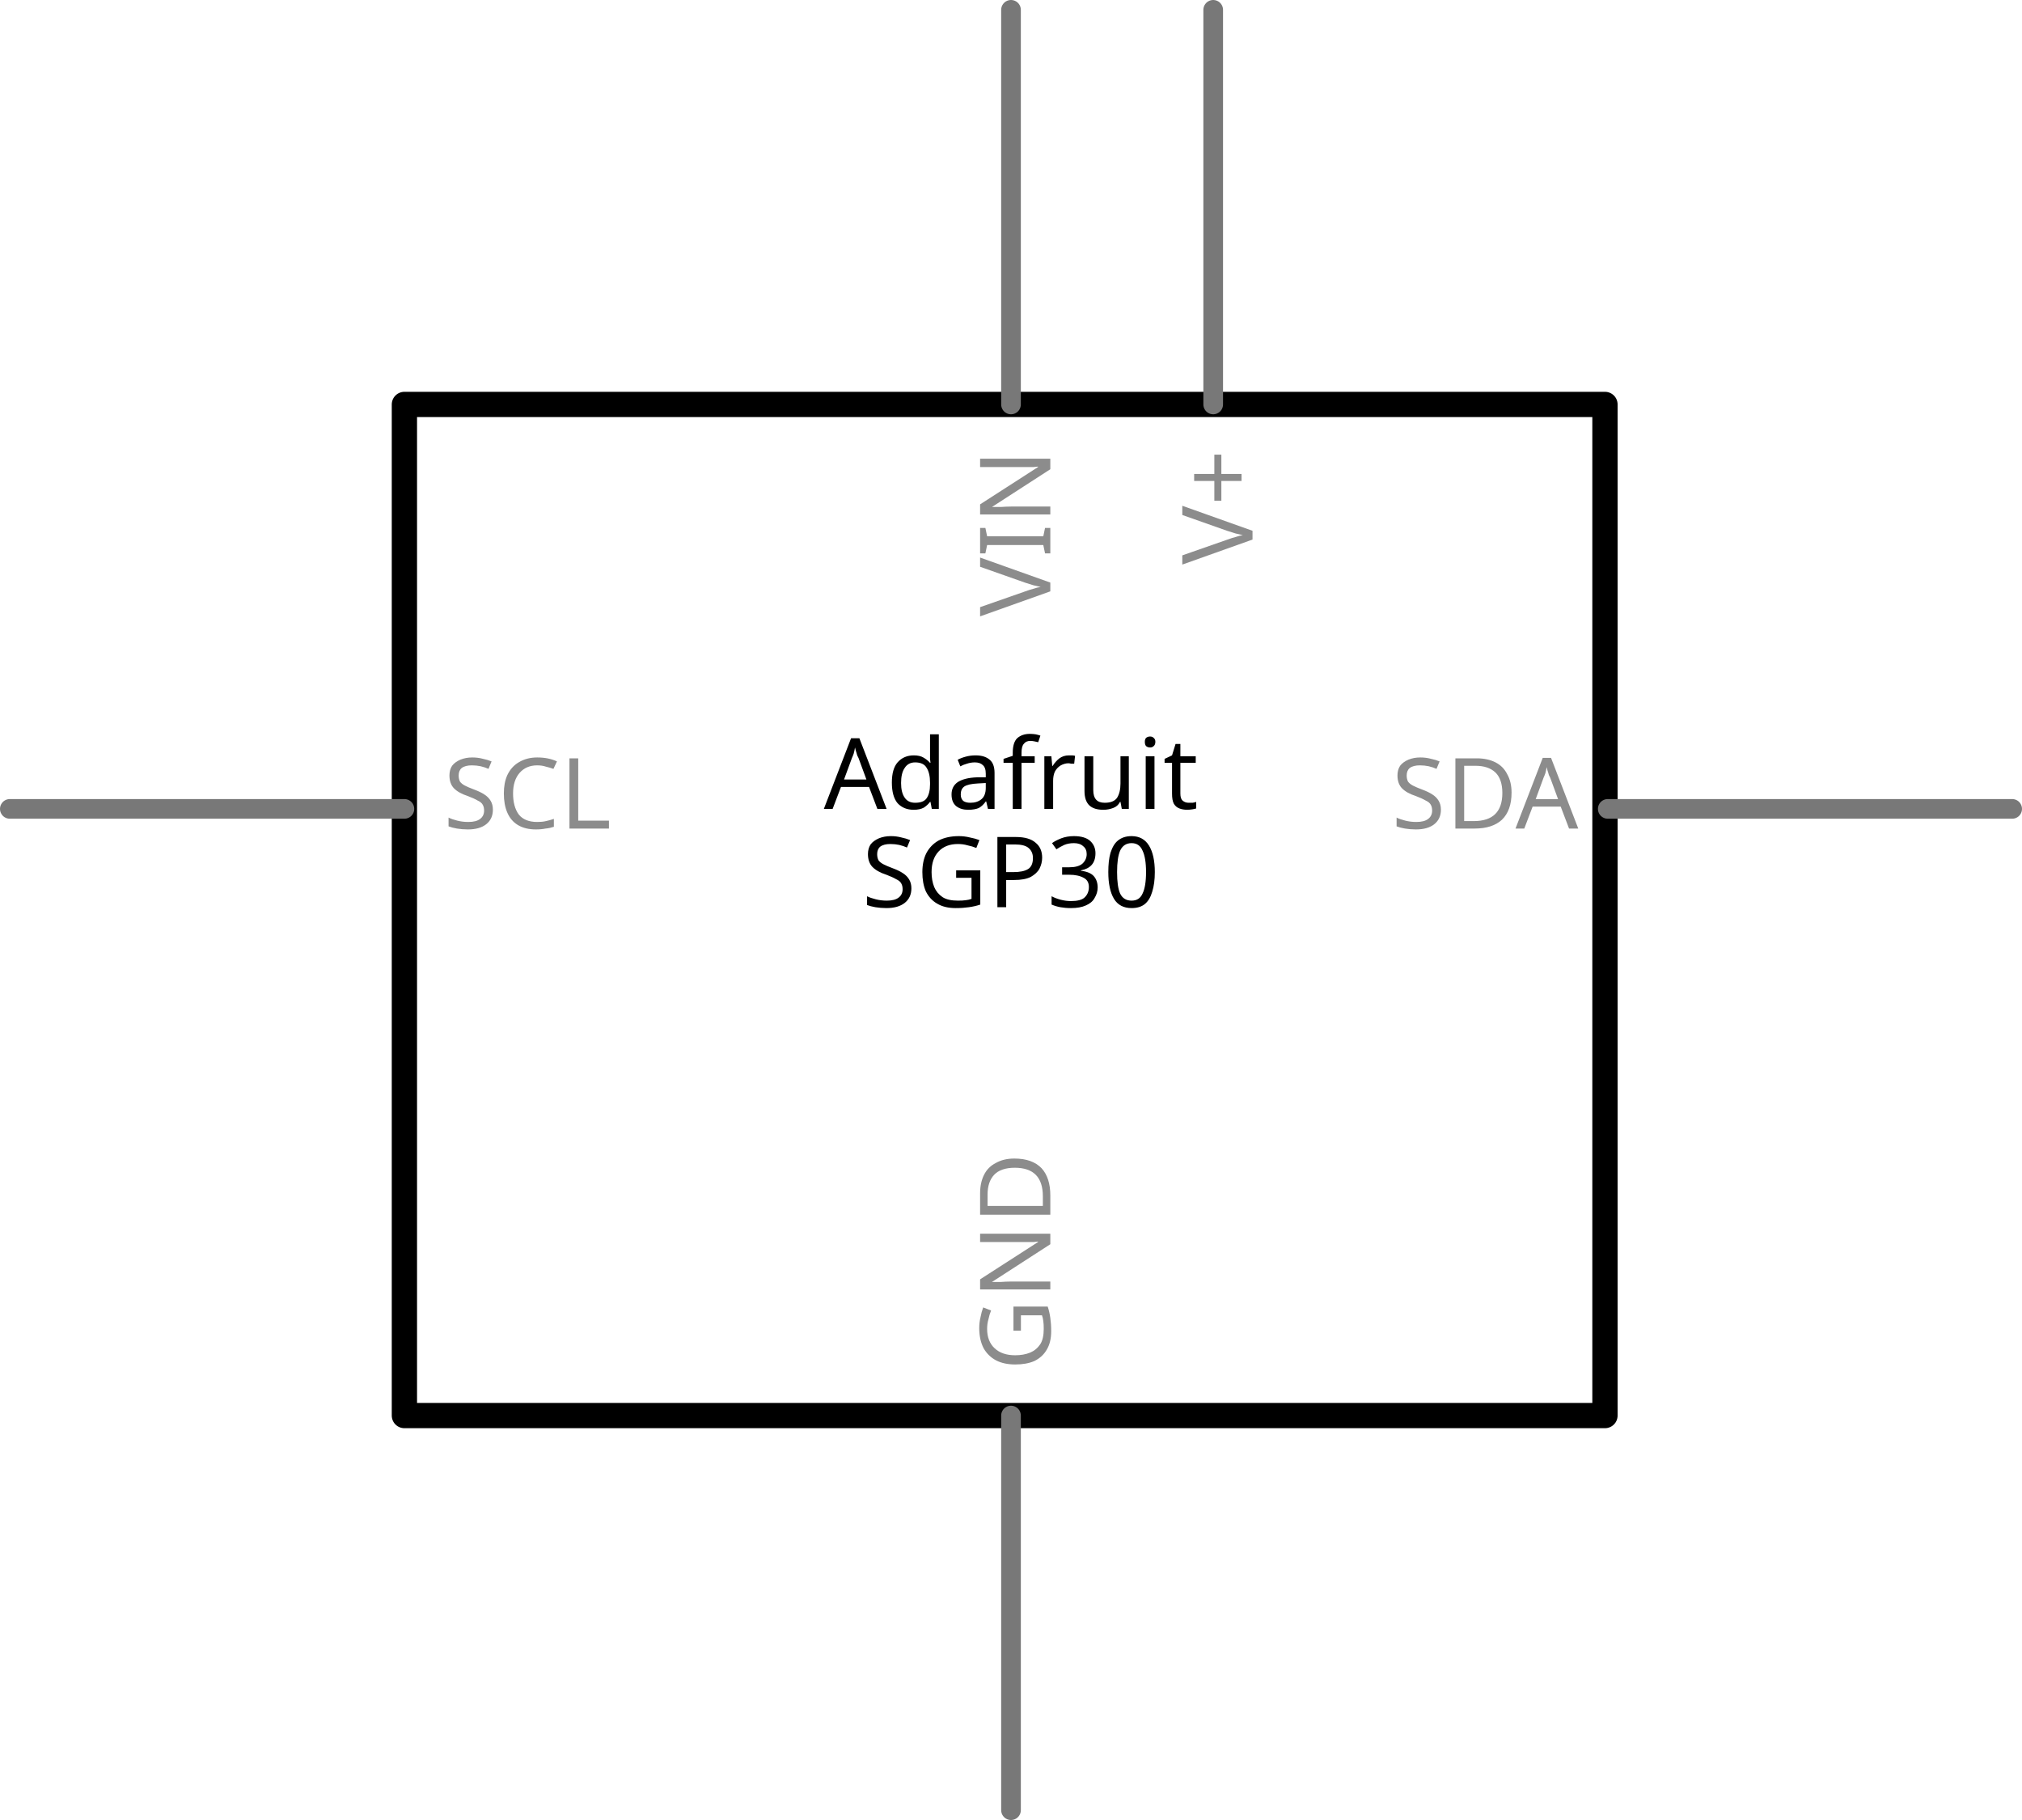
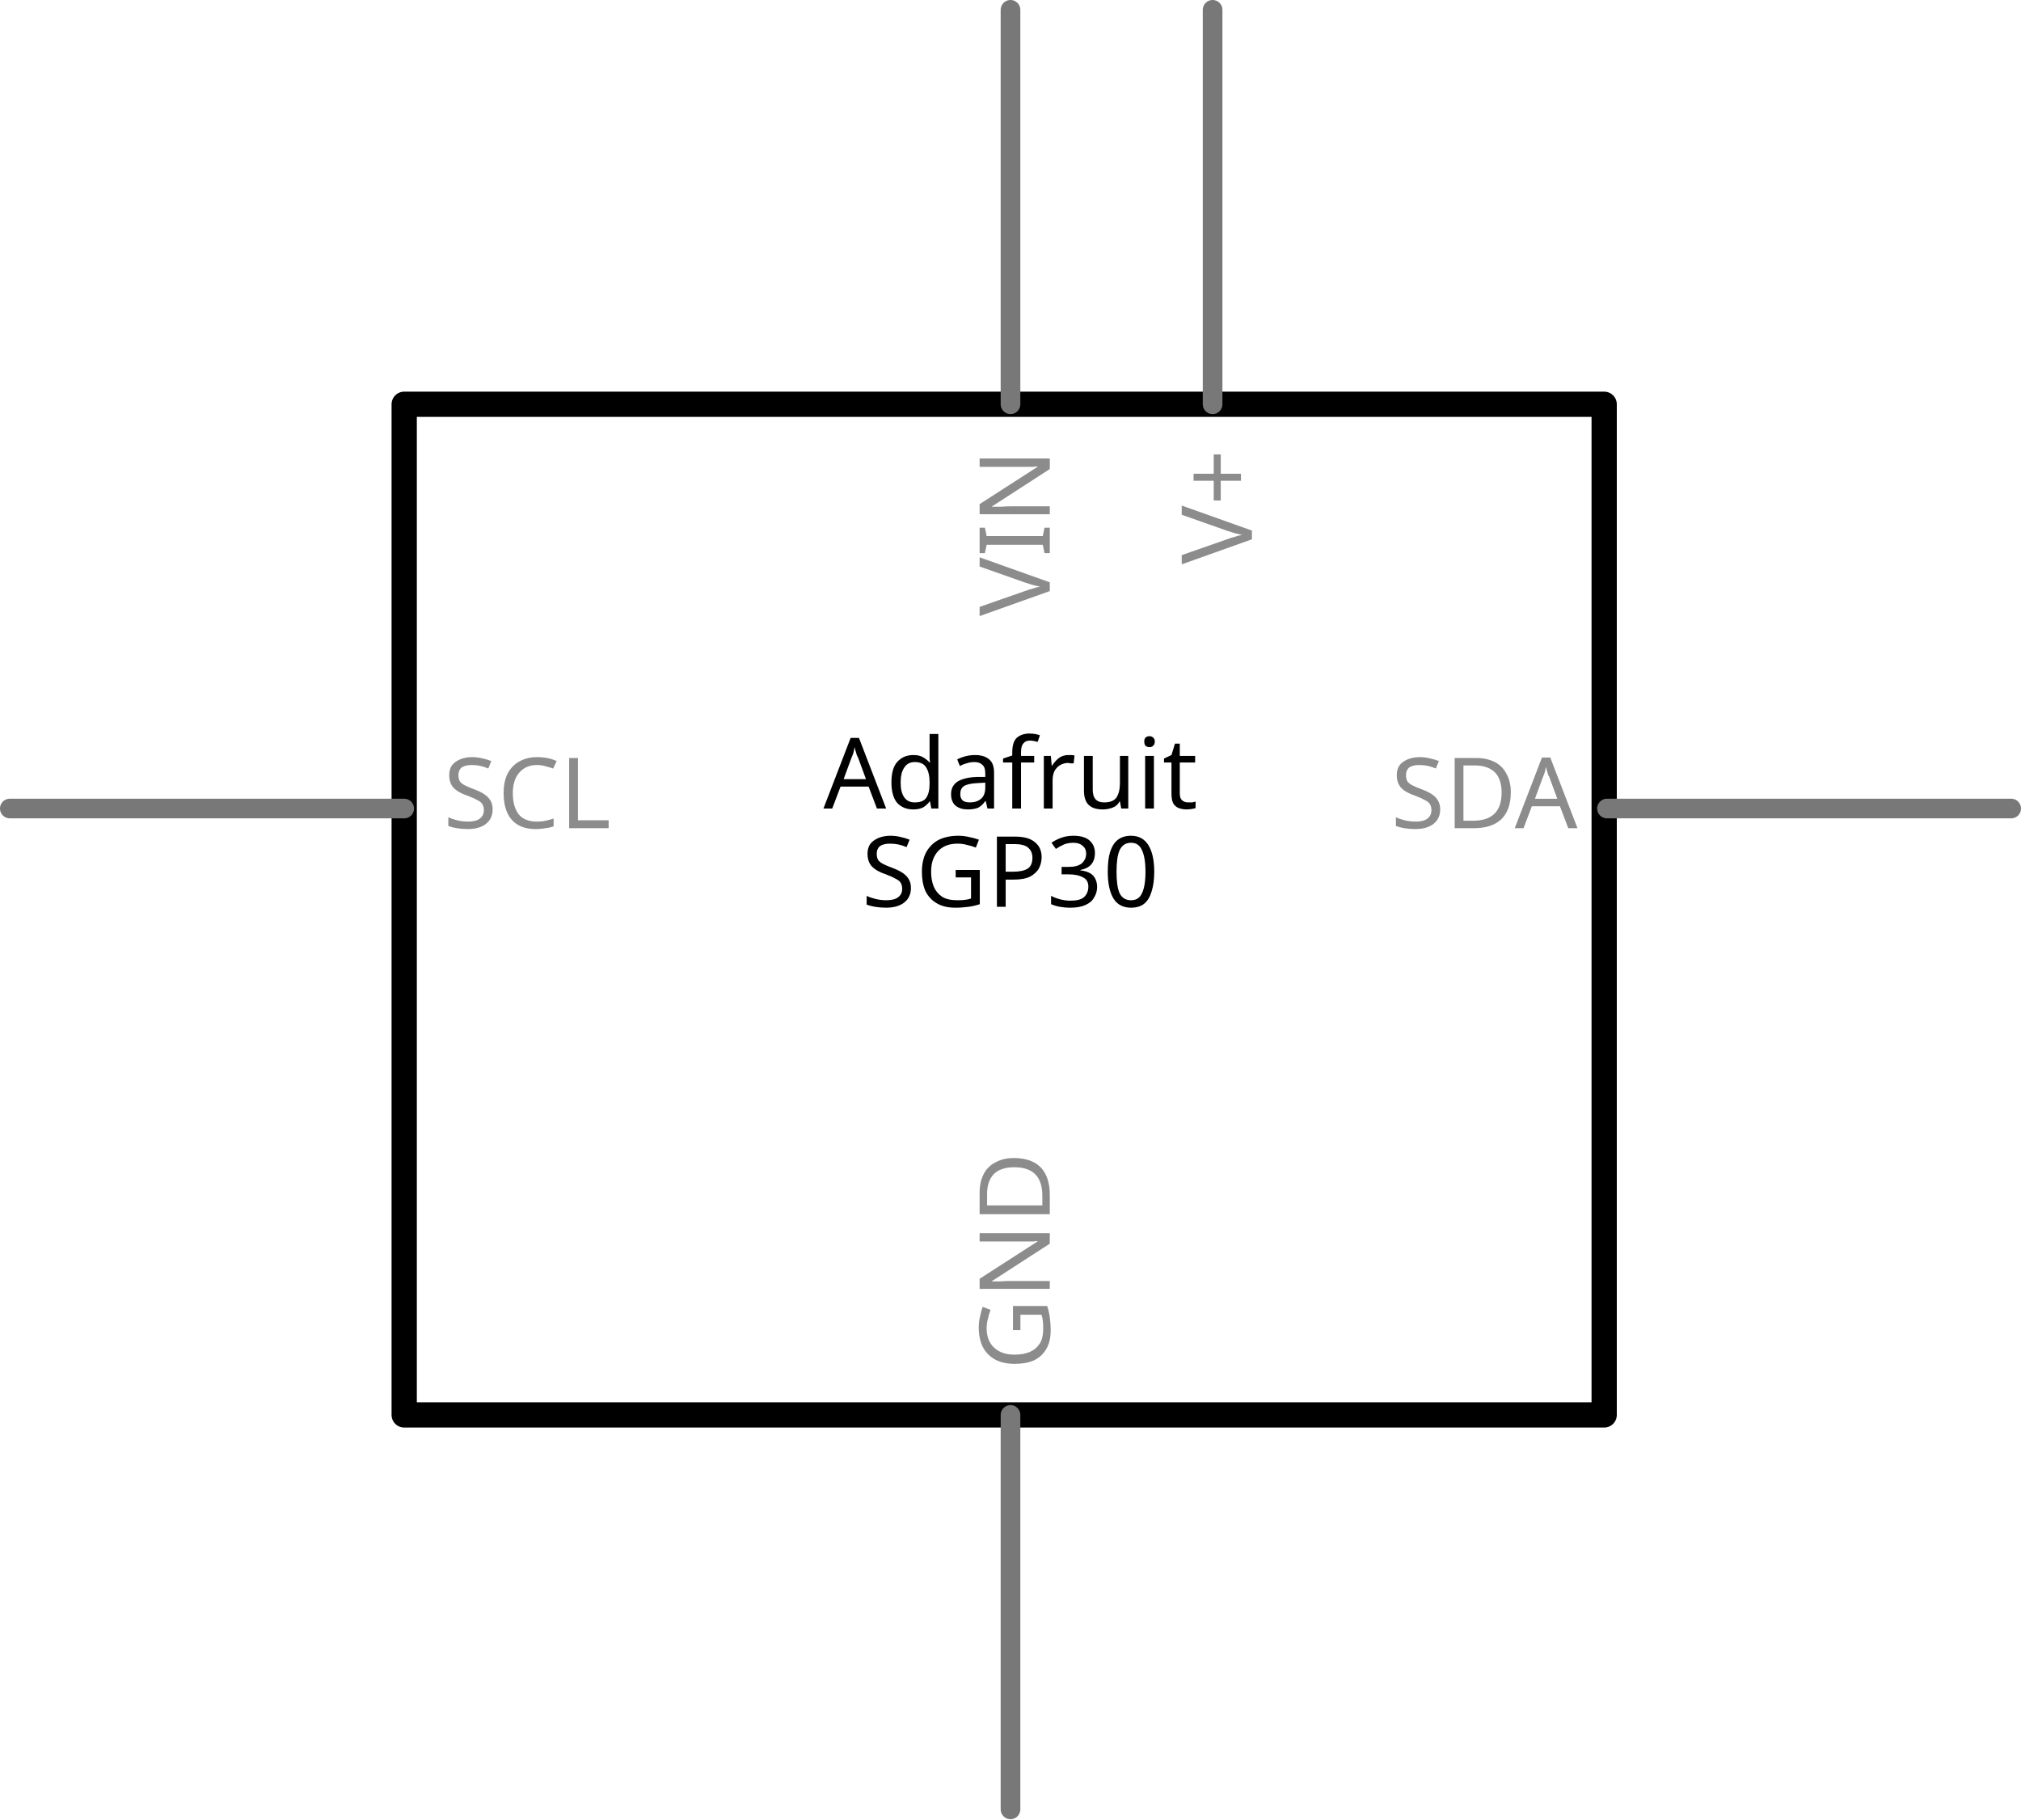
- <svg xmlns="http://www.w3.org/2000/svg" viewBox="0 0 72 64.8" width="1in" baseProfile="tiny" height="0.9in" x="0in" y="0in" version="1.2">
-   <g id="schematic" gorn="0.1">
-     <rect stroke-linecap="round" stroke="#000000" width="42.75" stroke-width="0.9" height="36" stroke-linejoin="round" x="14.4" y="14.4" fill="none" />
-     <text font-size="3.5" stroke="none" id="label" gorn="0.1.1" font-family="'Droid Sans'" x="36" y="28.8" text-anchor="middle" fill="#000000">Adafruit</text>
-     <text font-size="3.5" stroke="none" id="label" gorn="0.1.2" font-family="'Droid Sans'" x="36" y="32.3" text-anchor="middle" fill="#000000">SGP30</text>
-     <line stroke-linecap="round" stroke="#787878" y2="28.8" stroke-width="0.7" stroke-linejoin="round" y1="28.8" x2="14.4" x1="0.35" fill="none" />
-     <rect width="14.4" stroke-width="0" connectorName="SCL" id="connector16pin" height="0.7" gorn="0.1.4" x="0" y="28.45" fill="none" />
-     <rect width="0" stroke-width="0" id="connector16terminal" height="0.7" gorn="0.1.5" x="0" y="28.45" fill="none" />
-     <text font-size="3.5" stroke="none" id="label16" gorn="0.1.6" font-family="'Droid Sans'" x="15.8" y="29.5" text-anchor="start" fill="#8c8c8c">SCL</text>
-     <line stroke-linecap="round" stroke="#787878" y2="28.8" stroke-width="0.7" stroke-linejoin="round" y1="28.8" x2="71.65" x1="57.25" fill="none" />
-     <rect width="14.4" stroke-width="0" id="connector17pin" connectorname="SDA" height="0.7" gorn="0.1.8" x="57.6" y="28.45" fill="none" />
-     <rect width="0" stroke-width="0" id="connector17terminal" height="0.7" gorn="0.1.9" x="72" y="28.45" fill="none" />
-     <text font-size="3.5" stroke="none" id="label17" gorn="0.1.10" font-family="'Droid Sans'" x="56.2" y="29.5" text-anchor="end" fill="#8c8c8c">SDA</text>
-     <line stroke-linecap="round" stroke="#787878" y2="14.4" stroke-width="0.7" stroke-linejoin="round" y1="0.35" x2="36" x1="36" fill="none" />
-     <rect width="0.7" stroke-width="0" id="connector13pin" connectorname="VIN" height="14.4" gorn="0.1.12" x="35.65" y="0" fill="none" />
-     <rect width="0.7" stroke-width="0" id="connector13terminal" height="0" gorn="0.1.13" x="35.65" y="0" fill="none" />
-     <g transform="matrix(1, 0, 0, 1, 37.4, 16)">
+ <svg xmlns="http://www.w3.org/2000/svg" width="96" height="86.4" x="0" y="0" baseProfile="tiny" version="1.2" viewBox="0 0 72 64.8">
+   <g id="schematic" gorn=".1">
+     <rect width="42.75" height="36" x="14.4" y="14.4" fill="none" stroke="#000" stroke-linecap="round" stroke-linejoin="round" stroke-width=".9" />
+     <text id="label" x="36" y="28.8" fill="#000" stroke="none" font-family="'Droid Sans'" font-size="3.5" gorn="0.1.1" text-anchor="middle">Adafruit</text>
+     <text id="label" x="36" y="32.3" fill="#000" stroke="none" font-family="'Droid Sans'" font-size="3.5" gorn="0.1.2" text-anchor="middle">SGP30</text>
+     <line x1=".35" x2="14.4" y1="28.8" y2="28.8" fill="none" stroke="#787878" stroke-linecap="round" stroke-linejoin="round" stroke-width=".7" />
+     <rect id="connector16pin" width="14.4" height=".7" x="0" y="28.45" fill="none" stroke-width="0" connectorName="SCL" gorn="0.1.4" />
+     <rect id="connector16terminal" width="0" height=".7" x="0" y="28.45" fill="none" stroke-width="0" gorn="0.1.5" />
+     <text id="label16" x="15.8" y="29.5" fill="#8c8c8c" stroke="none" font-family="'Droid Sans'" font-size="3.5" gorn="0.1.6" text-anchor="start">SCL</text>
+     <line x1="57.25" x2="71.65" y1="28.8" y2="28.8" fill="none" stroke="#787878" stroke-linecap="round" stroke-linejoin="round" stroke-width=".7" />
+     <rect id="connector17pin" width="14.4" height=".7" x="57.6" y="28.45" fill="none" stroke-width="0" connectorname="SDA" gorn="0.1.8" />
+     <rect id="connector17terminal" width="0" height=".7" x="72" y="28.45" fill="none" stroke-width="0" gorn="0.1.9" />
+     <text id="label17" x="56.2" y="29.5" fill="#8c8c8c" stroke="none" font-family="'Droid Sans'" font-size="3.5" gorn="0.1.10" text-anchor="end">SDA</text>
+     <line x1="36" x2="36" y1=".35" y2="14.4" fill="none" stroke="#787878" stroke-linecap="round" stroke-linejoin="round" stroke-width=".7" />
+     <rect id="connector13pin" width=".7" height="14.4" x="35.65" y="0" fill="none" stroke-width="0" connectorname="VIN" gorn="0.1.12" />
+     <rect id="connector13terminal" width=".7" height="0" x="35.65" y="0" fill="none" stroke-width="0" gorn="0.1.13" />
+     <g>
      <g>
-         <g transform="rotate(270)">
-           <g>
-             <text font-size="3.5" stroke="none" id="label13" gorn="0.1.14.0.0.0.0" font-family="'Droid Sans'" x="0" y="0" text-anchor="end" fill="#8c8c8c">VIN</text>
+         <g>
+           <g transform="matrix(1, 0, 0, 1, 37.4, 16) rotate(270)">
+             <text id="label13" x="0" y="0" fill="#8c8c8c" stroke="none" font-family="'Droid Sans'" font-size="3.5" gorn="0.1.14.0.0.0.0" text-anchor="end">VIN</text>
          </g>
        </g>
      </g>
    </g>
-     <line stroke-linecap="round" stroke="#787878" y2="14.4" stroke-width="0.7" stroke-linejoin="round" y1="0.35" x2="43.2" x1="43.2" fill="none" />
-     <rect width="0.7" stroke-width="0" id="connector14pin" connectorname="V+" height="14.4" gorn="0.1.16" x="42.85" y="0" fill="none" />
-     <rect width="0.7" stroke-width="0" id="connector14terminal" height="0" gorn="0.1.17" x="42.85" y="0" fill="none" />
-     <g transform="matrix(1, 0, 0, 1, 44.6, 16)">
+     <line x1="43.2" x2="43.2" y1=".35" y2="14.4" fill="none" stroke="#787878" stroke-linecap="round" stroke-linejoin="round" stroke-width=".7" />
+     <rect id="connector14pin" width=".7" height="14.4" x="42.85" y="0" fill="none" stroke-width="0" connectorname="V+" gorn="0.1.16" />
+     <rect id="connector14terminal" width=".7" height="0" x="42.85" y="0" fill="none" stroke-width="0" gorn="0.1.17" />
+     <g>
      <g>
-         <g transform="rotate(270)">
-           <g>
-             <text font-size="3.5" stroke="none" id="label14" gorn="0.1.18.0.0.0.0" font-family="'Droid Sans'" x="0" y="0" text-anchor="end" fill="#8c8c8c">V+</text>
+         <g>
+           <g transform="matrix(1, 0, 0, 1, 44.6, 16) rotate(270)">
+             <text id="label14" x="0" y="0" fill="#8c8c8c" stroke="none" font-family="'Droid Sans'" font-size="3.5" gorn="0.1.18.0.0.0.0" text-anchor="end">V+</text>
          </g>
        </g>
      </g>
    </g>
-     <line stroke-linecap="round" stroke="#787878" y2="64.45" stroke-width="0.7" stroke-linejoin="round" y1="50.4" x2="36" x1="36" fill="none" />
-     <rect width="0.7" stroke-width="0" id="connector15pin" connectorname="GND" height="14.4" gorn="0.1.20" x="35.65" y="50.4" fill="none" />
-     <rect width="0.7" stroke-width="0" id="connector15terminal" height="0" gorn="0.1.21" x="35.65" y="64.8" fill="none" />
-     <g transform="matrix(1, 0, 0, 1, 37.4, 48.8)">
+     <line x1="36" x2="36" y1="50.4" y2="64.45" fill="none" stroke="#787878" stroke-linecap="round" stroke-linejoin="round" stroke-width=".7" />
+     <rect id="connector15pin" width=".7" height="14.4" x="35.65" y="50.4" fill="none" stroke-width="0" connectorname="GND" gorn="0.1.20" />
+     <rect id="connector15terminal" width=".7" height="0" x="35.65" y="64.8" fill="none" stroke-width="0" gorn="0.1.21" />
+     <g>
      <g>
-         <g transform="rotate(270)">
-           <g>
-             <text font-size="3.5" stroke="none" id="label15" gorn="0.1.22.0.0.0.0" font-family="'Droid Sans'" x="0" y="0" text-anchor="start" fill="#8c8c8c">GND</text>
+         <g>
+           <g transform="matrix(1, 0, 0, 1, 37.4, 48.8) rotate(270)">
+             <text id="label15" x="0" y="0" fill="#8c8c8c" stroke="none" font-family="'Droid Sans'" font-size="3.5" gorn="0.1.22.0.0.0.0" text-anchor="start">GND</text>
          </g>
        </g>
      </g>
    </g>
  </g>
</svg>
